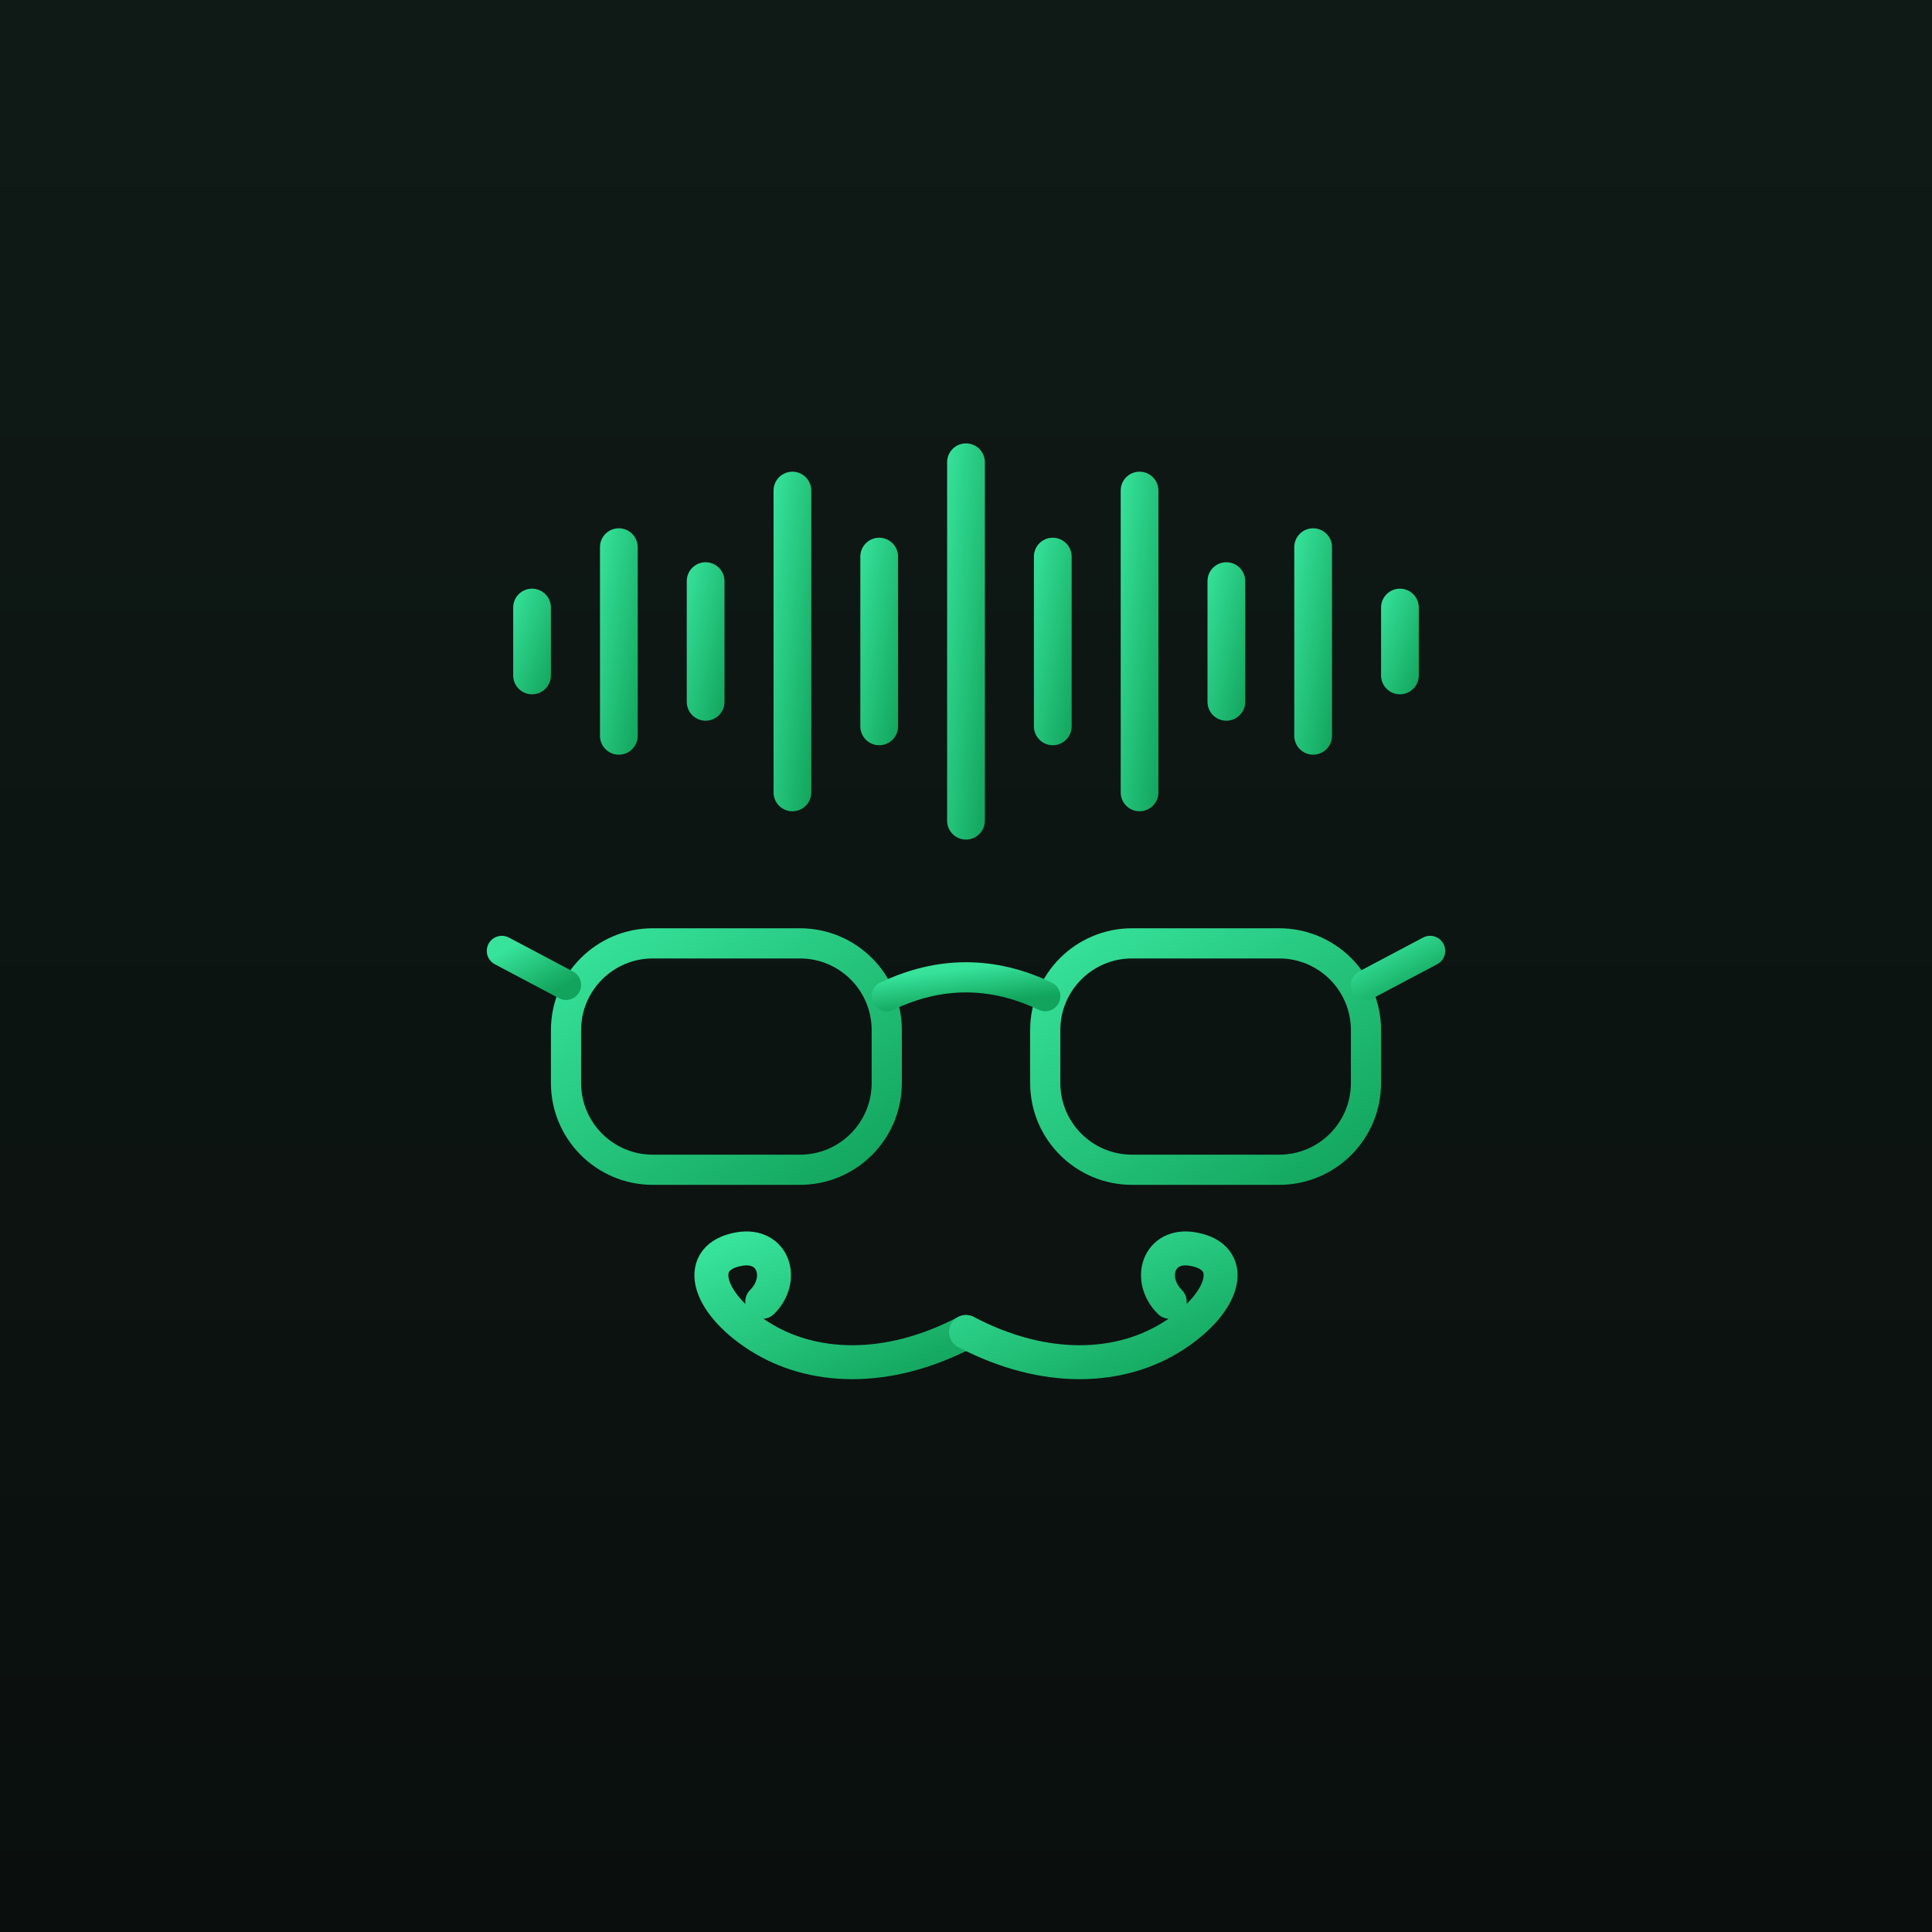
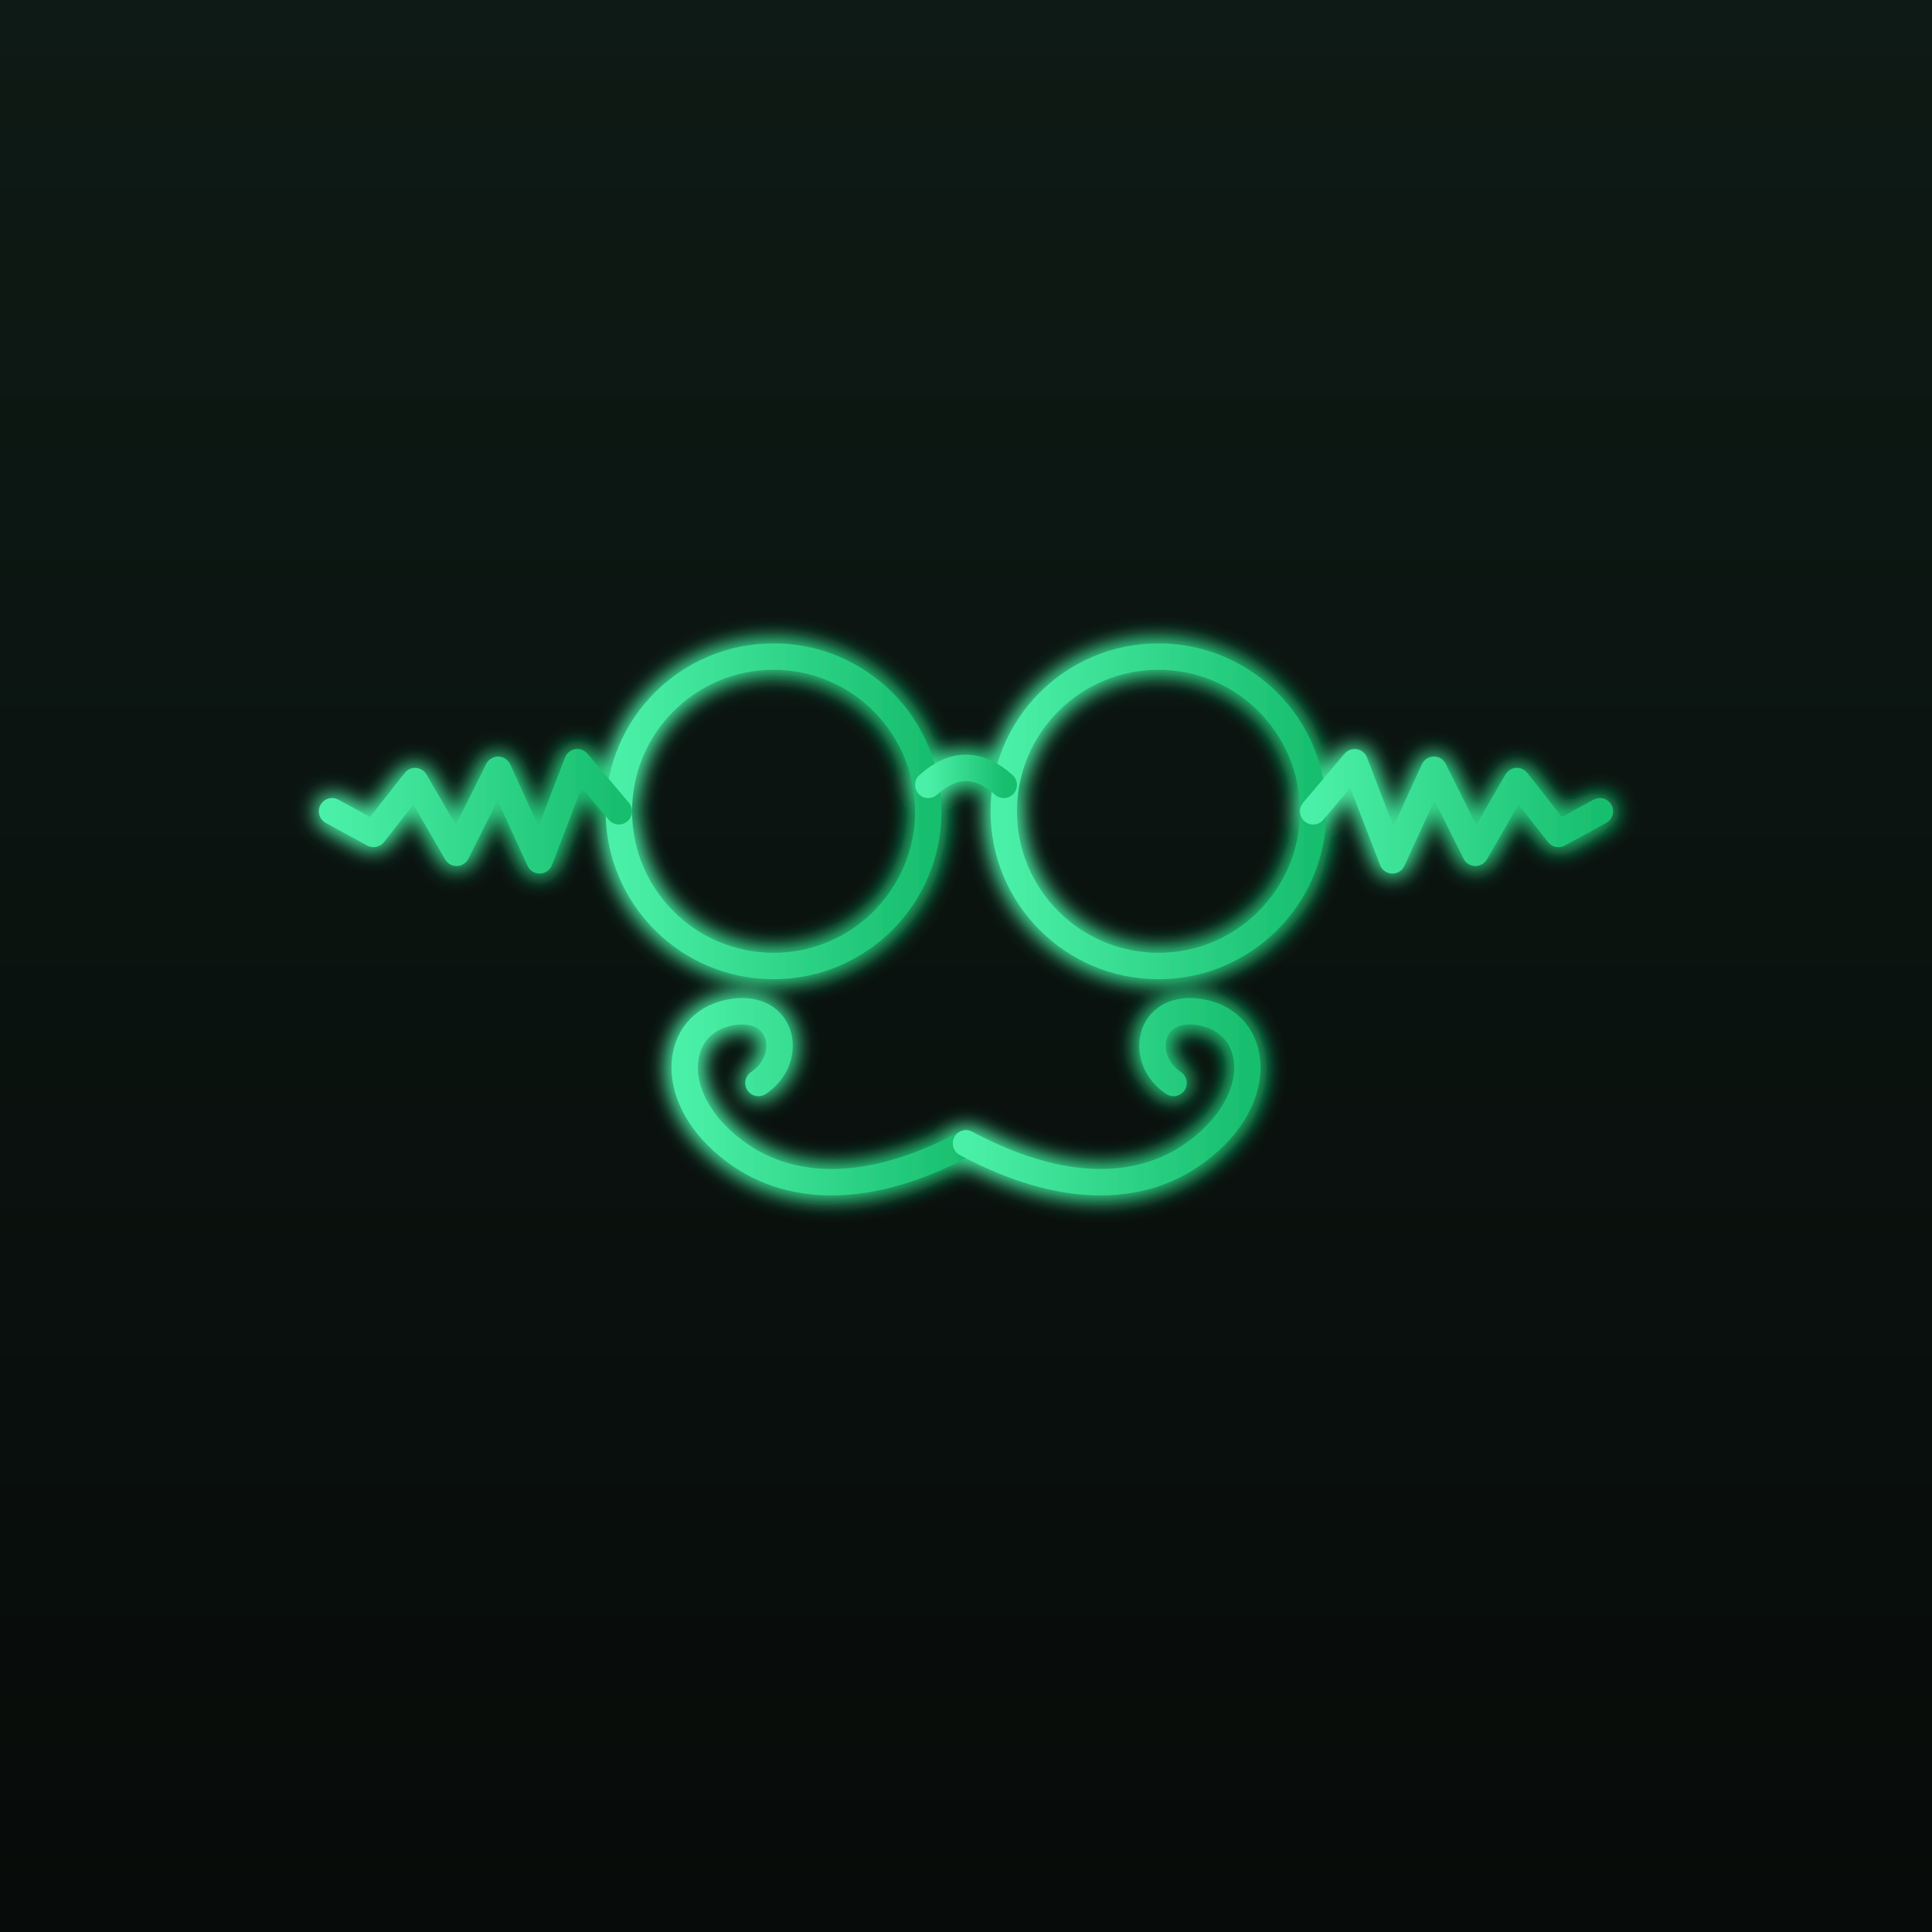
<svg xmlns="http://www.w3.org/2000/svg" width="1024" height="1024" viewBox="0 0 1024 1024">
  <defs>
-     <linearGradient id="g" x1="0" y1="0" x2="1" y2="1">
-       <stop offset="0" stop-color="#37E39B" />
-       <stop offset="1" stop-color="#12A45C" />
+     <linearGradient id="bg" x1="0" y1="0" x2="0" y2="1">
+       <stop offset="0" stop-color="#0E1A15" />
+       <stop offset="1" stop-color="#070B09" />
    </linearGradient>
-     <linearGradient id="bg" x1="0" y1="0" x2="0" y2="1">
-       <stop offset="0" stop-color="#0F1A16" />
-       <stop offset="1" stop-color="#0A0F0D" />
+     <linearGradient id="green" x1="0" y1="0" x2="1" y2="0">
+       <stop offset="0" stop-color="#4BF0A8" />
+       <stop offset="1" stop-color="#18BE6E" />
    </linearGradient>
+     <filter id="glow" x="-40%" y="-40%" width="180%" height="180%">
+       <feGaussianBlur stdDeviation="6" result="b" />
+       <feMerge>
+         <feMergeNode in="b" />
+         <feMergeNode in="b" />
+         <feMergeNode in="SourceGraphic" />
+       </feMerge>
+     </filter>
  </defs>
  <rect width="1024" height="1024" fill="url(#bg)" />
-   <g fill="url(#g)">
-     <rect x="272" y="312" width="20" height="56" rx="10" />
-     <rect x="318" y="280" width="20" height="120" rx="10" />
-     <rect x="364" y="298" width="20" height="84" rx="10" />
-     <rect x="410" y="250" width="20" height="180" rx="10" />
-     <rect x="456" y="285" width="20" height="110" rx="10" />
-     <rect x="502" y="235" width="20" height="210" rx="10" />
-     <rect x="548" y="285" width="20" height="110" rx="10" />
-     <rect x="594" y="250" width="20" height="180" rx="10" />
-     <rect x="640" y="298" width="20" height="84" rx="10" />
-     <rect x="686" y="280" width="20" height="120" rx="10" />
-     <rect x="732" y="312" width="20" height="56" rx="10" />
-   </g>
-   <g fill="none" stroke="url(#g)" stroke-width="16" stroke-linecap="round" stroke-linejoin="round">
-     <rect x="300" y="500" width="170" height="120" rx="46" />
-     <rect x="554" y="500" width="170" height="120" rx="46" />
-     <path d="M470 528 Q512 508 554 528" />
-     <path d="M300 522 L266 504" />
-     <path d="M724 522 L758 504" />
-   </g>
-   <g fill="none" stroke="url(#g)" stroke-width="18" stroke-linecap="round" stroke-linejoin="round">
-     <path d="M512 706              C 470 728, 430 726, 402 708              C 374 690, 368 666, 392 662              C 410 659, 416 678, 404 690" />
-     <path d="M512 706              C 554 728, 594 726, 622 708              C 650 690, 656 666, 632 662              C 614 659, 608 678, 620 690" />
+   <g fill="none" stroke="url(#green)" stroke-width="14" stroke-linecap="round" stroke-linejoin="round" filter="url(#glow)">
+     <circle cx="410" cy="430" r="82" />
+     <circle cx="614" cy="430" r="82" />
+     <path d="M492 416 Q512 398 532 416" />
+     <polyline points="328,430 306,404 286,456 264,408 242,452 220,414 198,442 176,430" />
+     <polyline points="696,430 718,404 738,456 760,408 782,452 804,414 826,442 848,430" />
+     <path d="M512 606              C 456 636, 410 632, 380 602              C 352 574, 360 538, 392 536              C 416 535, 420 562, 402 574" />
+     <path d="M512 606              C 568 636, 614 632, 644 602              C 672 574, 664 538, 632 536              C 608 535, 604 562, 622 574" />
  </g>
</svg>
